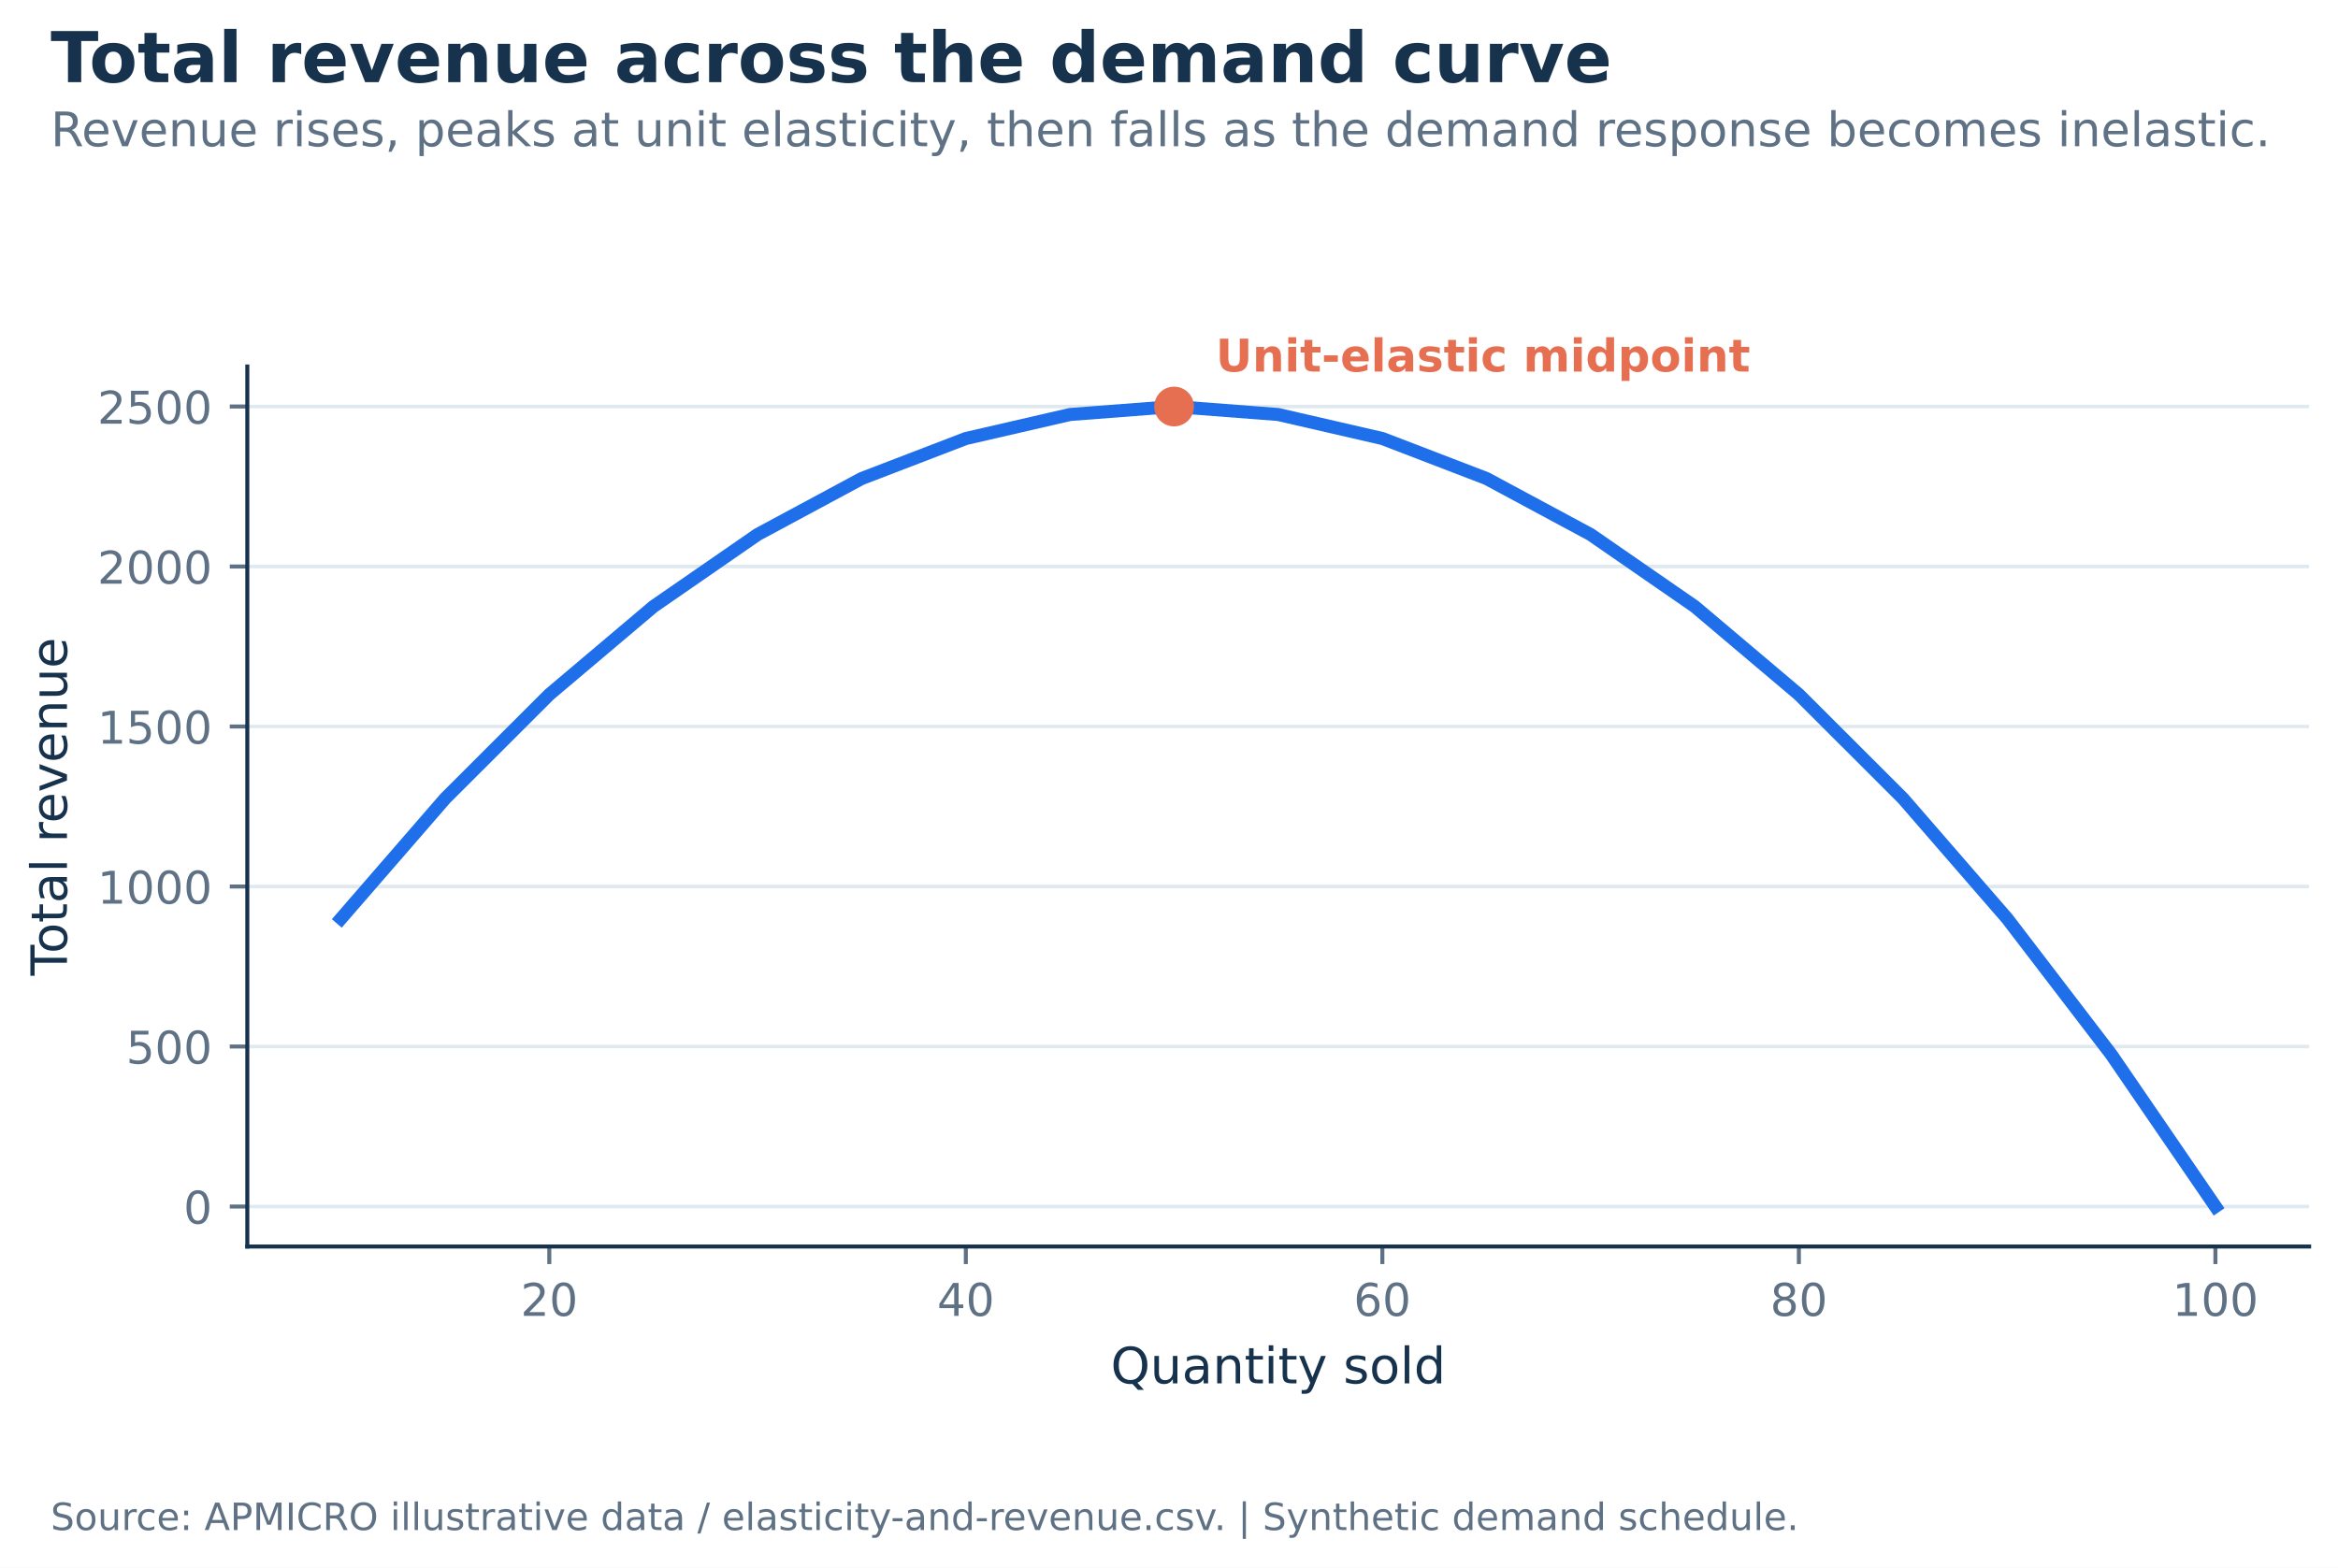
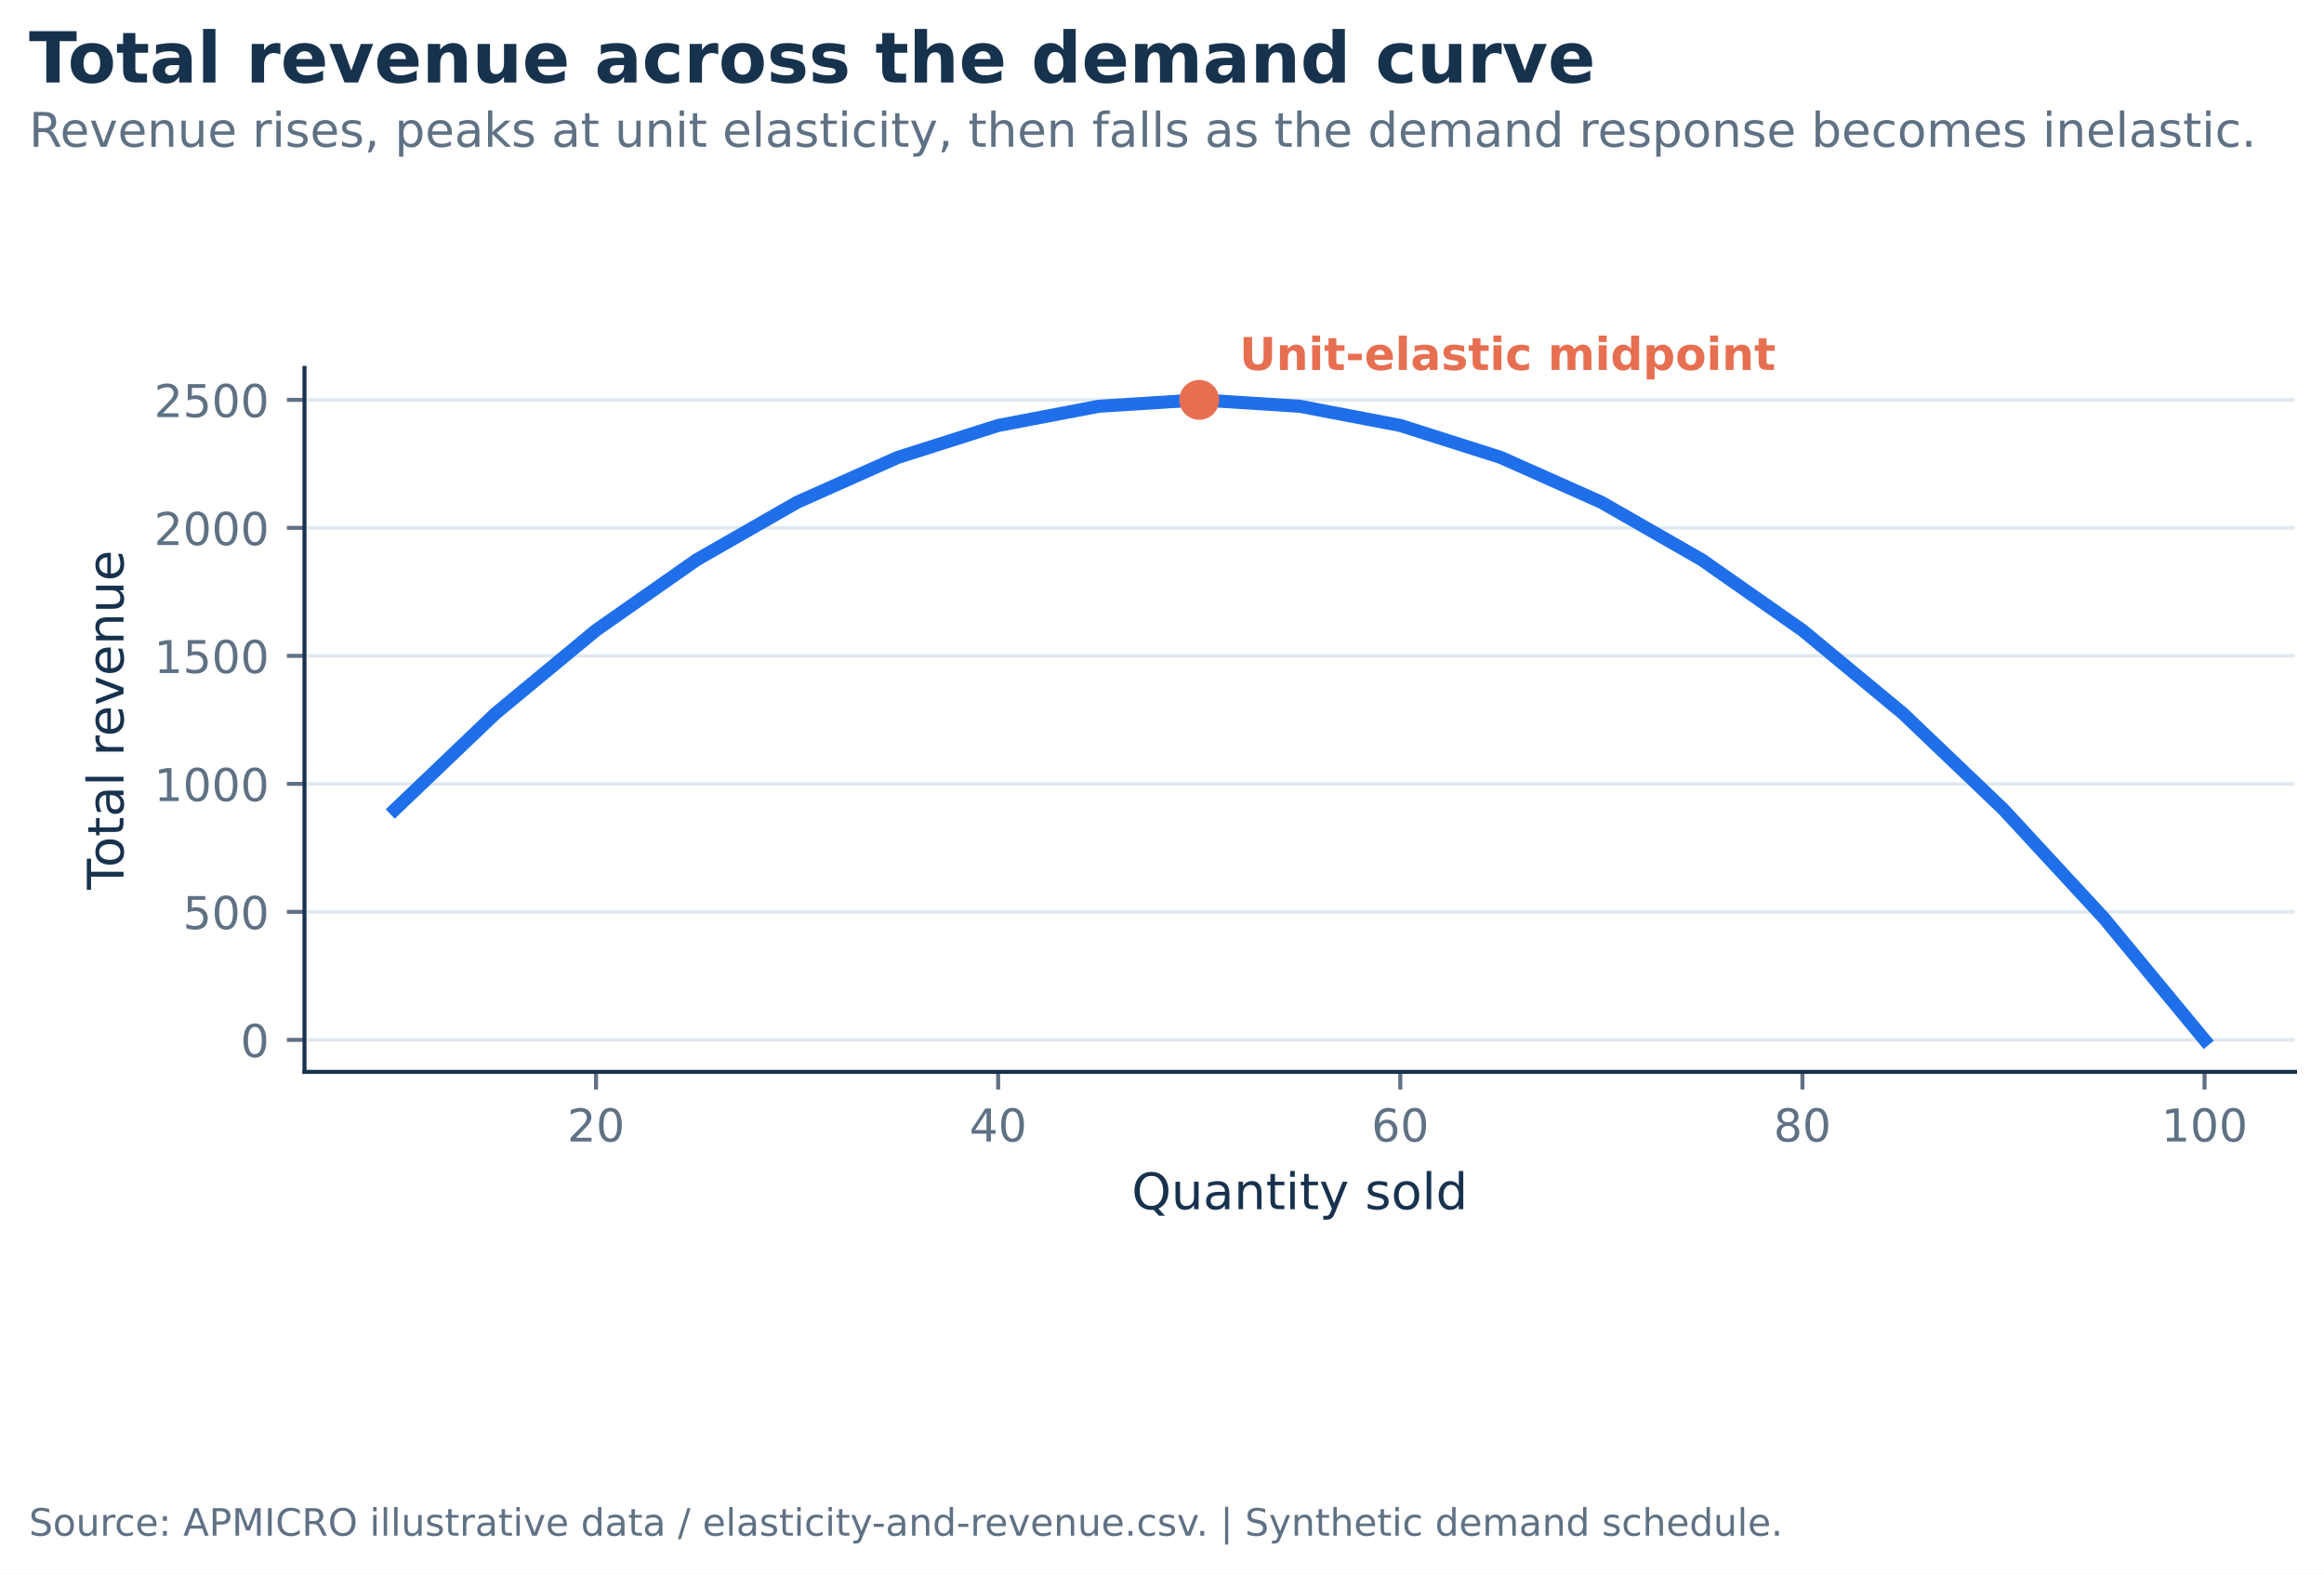
- <svg xmlns="http://www.w3.org/2000/svg" xmlns:xlink="http://www.w3.org/1999/xlink" width="466.446pt" height="312.84pt" viewBox="0 0 466.446 312.84" version="1.1">
+ <svg xmlns="http://www.w3.org/2000/svg" xmlns:xlink="http://www.w3.org/1999/xlink" width="462.096pt" height="312.84pt" viewBox="0 0 462.096 312.84" version="1.1">
  <defs>
    <style type="text/css">*{stroke-linejoin: round; stroke-linecap: butt}</style>
  </defs>
  <g id="figure_1">
    <g id="patch_1">
-       <path d="M 0 312.84  L 466.446 312.84  L 466.446 0  L 0 0  z " style="fill: #ffffff" />
+       <path d="M 0 312.84 L 462.096 312.84 L 462.096 0 L 0 0 z " style="fill: #ffffff" />
    </g>
    <g id="axes_1">
      <g id="patch_2">
-         <path d="M 49.343 248.74  L 460.686 248.74  L 460.686 73.138  L 49.343 73.138  z " style="fill: #ffffff" />
+         <path d="M 60.545 213.1 L 456.336 213.1 L 456.336 73.138 L 60.545 73.138 z " style="fill: #ffffff" />
      </g>
      <g id="matplotlib.axis_1">
        <g id="xtick_1">
          <g id="line2d_1">
            <defs>
-               <path id="m6189721f3a" d="M 0 0  L 0 3.5  " style="stroke: #5f7184; stroke-width: 0.8" />
+               <path id="mff1b56f78f" d="M 0 0 L 0 3.5 " style="stroke: #5f7184; stroke-width: 0.8" />
            </defs>
            <g>
-               <use xlink:href="#m6189721f3a" x="109.59" y="248.74" style="fill: #5f7184; stroke: #5f7184; stroke-width: 0.8" />
+               <use xlink:href="#mff1b56f78f" x="118.514" y="213.1" style="fill: #5f7184; stroke: #5f7184; stroke-width: 0.8" />
            </g>
          </g>
          <g id="text_1">
-             <text style="font-size: 9px; font-family: 'DejaVu Sans'; text-anchor: middle; fill: #5f7184" x="109.59" y="262.579" transform="rotate(-0 109.5903 262.5786)">20</text>
+             <text style="font-size: 9px; font-family: 'DejaVu Sans'; text-anchor: middle; fill: #5f7184" x="118.514" y="226.939" transform="rotate(-0 118.5144 226.9386)">20</text>
          </g>
        </g>
        <g id="xtick_2">
          <g id="line2d_2">
            <g>
-               <use xlink:href="#m6189721f3a" x="192.69" y="248.74" style="fill: #5f7184; stroke: #5f7184; stroke-width: 0.8" />
+               <use xlink:href="#mff1b56f78f" x="198.472" y="213.1" style="fill: #5f7184; stroke: #5f7184; stroke-width: 0.8" />
            </g>
          </g>
          <g id="text_2">
-             <text style="font-size: 9px; font-family: 'DejaVu Sans'; text-anchor: middle; fill: #5f7184" x="192.69" y="262.579" transform="rotate(-0 192.6899 262.5786)">40</text>
+             <text style="font-size: 9px; font-family: 'DejaVu Sans'; text-anchor: middle; fill: #5f7184" x="198.472" y="226.939" transform="rotate(-0 198.4722 226.9386)">40</text>
          </g>
        </g>
        <g id="xtick_3">
          <g id="line2d_3">
            <g>
-               <use xlink:href="#m6189721f3a" x="275.79" y="248.74" style="fill: #5f7184; stroke: #5f7184; stroke-width: 0.8" />
+               <use xlink:href="#mff1b56f78f" x="278.43" y="213.1" style="fill: #5f7184; stroke: #5f7184; stroke-width: 0.8" />
            </g>
          </g>
          <g id="text_3">
-             <text style="font-size: 9px; font-family: 'DejaVu Sans'; text-anchor: middle; fill: #5f7184" x="275.79" y="262.579" transform="rotate(-0 275.7895 262.5786)">60</text>
+             <text style="font-size: 9px; font-family: 'DejaVu Sans'; text-anchor: middle; fill: #5f7184" x="278.43" y="226.939" transform="rotate(-0 278.4299 226.9386)">60</text>
          </g>
        </g>
        <g id="xtick_4">
          <g id="line2d_4">
            <g>
-               <use xlink:href="#m6189721f3a" x="358.889" y="248.74" style="fill: #5f7184; stroke: #5f7184; stroke-width: 0.8" />
+               <use xlink:href="#mff1b56f78f" x="358.388" y="213.1" style="fill: #5f7184; stroke: #5f7184; stroke-width: 0.8" />
            </g>
          </g>
          <g id="text_4">
-             <text style="font-size: 9px; font-family: 'DejaVu Sans'; text-anchor: middle; fill: #5f7184" x="358.889" y="262.579" transform="rotate(-0 358.8891 262.5786)">80</text>
+             <text style="font-size: 9px; font-family: 'DejaVu Sans'; text-anchor: middle; fill: #5f7184" x="358.388" y="226.939" transform="rotate(-0 358.3877 226.9386)">80</text>
          </g>
        </g>
        <g id="xtick_5">
          <g id="line2d_5">
            <g>
-               <use xlink:href="#m6189721f3a" x="441.989" y="248.74" style="fill: #5f7184; stroke: #5f7184; stroke-width: 0.8" />
+               <use xlink:href="#mff1b56f78f" x="438.346" y="213.1" style="fill: #5f7184; stroke: #5f7184; stroke-width: 0.8" />
            </g>
          </g>
          <g id="text_5">
-             <text style="font-size: 9px; font-family: 'DejaVu Sans'; text-anchor: middle; fill: #5f7184" x="441.989" y="262.579" transform="rotate(-0 441.9887 262.5786)">100</text>
+             <text style="font-size: 9px; font-family: 'DejaVu Sans'; text-anchor: middle; fill: #5f7184" x="438.346" y="226.939" transform="rotate(-0 438.3455 226.9386)">100</text>
          </g>
        </g>
        <g id="text_6">
-           <text style="font-size: 10px; font-family: 'DejaVu Sans'; text-anchor: middle; fill: #17324d" x="255.015" y="276.049" transform="rotate(-0 255.0146 276.0487)">Quantity sold</text>
+           <text style="font-size: 10px; font-family: 'DejaVu Sans'; text-anchor: middle; fill: #17324d" x="258.44" y="240.409" transform="rotate(-0 258.4405 240.4087)">Quantity sold</text>
        </g>
      </g>
      <g id="matplotlib.axis_2">
        <g id="ytick_1">
          <g id="line2d_6">
-             <path d="M 49.343 240.758  L 460.686 240.758  " clip-path="url(#p851d94a511)" style="fill: none; stroke: #d9e3ec; stroke-opacity: 0.8; stroke-width: 0.7; stroke-linecap: square" />
+             <path d="M 60.545 206.738 L 456.336 206.738 " clip-path="url(#p9d4e6d6bfb)" style="fill: none; stroke: #d9e3ec; stroke-opacity: 0.8; stroke-width: 0.7; stroke-linecap: square" />
          </g>
          <g id="line2d_7">
            <defs>
-               <path id="m2c3475b161" d="M 0 0  L -3.5 0  " style="stroke: #5f7184; stroke-width: 0.8" />
+               <path id="mcb935cf9d0" d="M 0 0 L -3.5 0 " style="stroke: #5f7184; stroke-width: 0.8" />
            </defs>
            <g>
-               <use xlink:href="#m2c3475b161" x="49.343" y="240.758" style="fill: #5f7184; stroke: #5f7184; stroke-width: 0.8" />
+               <use xlink:href="#mcb935cf9d0" x="60.545" y="206.738" style="fill: #5f7184; stroke: #5f7184; stroke-width: 0.8" />
            </g>
          </g>
          <g id="text_7">
-             <text style="font-size: 9px; font-family: 'DejaVu Sans'; text-anchor: end; fill: #5f7184" x="42.343" y="244.177" transform="rotate(-0 42.34313 244.1774)">0</text>
+             <text style="font-size: 9px; font-family: 'DejaVu Sans'; text-anchor: end; fill: #5f7184" x="53.545" y="210.157" transform="rotate(-0 53.545 210.1574)">0</text>
          </g>
        </g>
        <g id="ytick_2">
          <g id="line2d_8">
-             <path d="M 49.343 208.83  L 460.686 208.83  " clip-path="url(#p851d94a511)" style="fill: none; stroke: #d9e3ec; stroke-opacity: 0.8; stroke-width: 0.7; stroke-linecap: square" />
+             <path d="M 60.545 181.29 L 456.336 181.29 " clip-path="url(#p9d4e6d6bfb)" style="fill: none; stroke: #d9e3ec; stroke-opacity: 0.8; stroke-width: 0.7; stroke-linecap: square" />
          </g>
          <g id="line2d_9">
            <g>
-               <use xlink:href="#m2c3475b161" x="49.343" y="208.83" style="fill: #5f7184; stroke: #5f7184; stroke-width: 0.8" />
+               <use xlink:href="#mcb935cf9d0" x="60.545" y="181.29" style="fill: #5f7184; stroke: #5f7184; stroke-width: 0.8" />
            </g>
          </g>
          <g id="text_8">
-             <text style="font-size: 9px; font-family: 'DejaVu Sans'; text-anchor: end; fill: #5f7184" x="42.343" y="212.25" transform="rotate(-0 42.34313 212.2497)">500</text>
+             <text style="font-size: 9px; font-family: 'DejaVu Sans'; text-anchor: end; fill: #5f7184" x="53.545" y="184.71" transform="rotate(-0 53.545 184.7097)">500</text>
          </g>
        </g>
        <g id="ytick_3">
          <g id="line2d_10">
-             <path d="M 49.343 176.903  L 460.686 176.903  " clip-path="url(#p851d94a511)" style="fill: none; stroke: #d9e3ec; stroke-opacity: 0.8; stroke-width: 0.7; stroke-linecap: square" />
+             <path d="M 60.545 155.843 L 456.336 155.843 " clip-path="url(#p9d4e6d6bfb)" style="fill: none; stroke: #d9e3ec; stroke-opacity: 0.8; stroke-width: 0.7; stroke-linecap: square" />
          </g>
          <g id="line2d_11">
            <g>
-               <use xlink:href="#m2c3475b161" x="49.343" y="176.903" style="fill: #5f7184; stroke: #5f7184; stroke-width: 0.8" />
+               <use xlink:href="#mcb935cf9d0" x="60.545" y="155.843" style="fill: #5f7184; stroke: #5f7184; stroke-width: 0.8" />
            </g>
          </g>
          <g id="text_9">
-             <text style="font-size: 9px; font-family: 'DejaVu Sans'; text-anchor: end; fill: #5f7184" x="42.343" y="180.322" transform="rotate(-0 42.34313 180.322)">1000</text>
+             <text style="font-size: 9px; font-family: 'DejaVu Sans'; text-anchor: end; fill: #5f7184" x="53.545" y="159.262" transform="rotate(-0 53.545 159.262)">1000</text>
          </g>
        </g>
        <g id="ytick_4">
          <g id="line2d_12">
-             <path d="M 49.343 144.975  L 460.686 144.975  " clip-path="url(#p851d94a511)" style="fill: none; stroke: #d9e3ec; stroke-opacity: 0.8; stroke-width: 0.7; stroke-linecap: square" />
+             <path d="M 60.545 130.395 L 456.336 130.395 " clip-path="url(#p9d4e6d6bfb)" style="fill: none; stroke: #d9e3ec; stroke-opacity: 0.8; stroke-width: 0.7; stroke-linecap: square" />
          </g>
          <g id="line2d_13">
            <g>
-               <use xlink:href="#m2c3475b161" x="49.343" y="144.975" style="fill: #5f7184; stroke: #5f7184; stroke-width: 0.8" />
+               <use xlink:href="#mcb935cf9d0" x="60.545" y="130.395" style="fill: #5f7184; stroke: #5f7184; stroke-width: 0.8" />
            </g>
          </g>
          <g id="text_10">
-             <text style="font-size: 9px; font-family: 'DejaVu Sans'; text-anchor: end; fill: #5f7184" x="42.343" y="148.394" transform="rotate(-0 42.34313 148.3942)">1500</text>
+             <text style="font-size: 9px; font-family: 'DejaVu Sans'; text-anchor: end; fill: #5f7184" x="53.545" y="133.814" transform="rotate(-0 53.545 133.8142)">1500</text>
          </g>
        </g>
        <g id="ytick_5">
          <g id="line2d_14">
-             <path d="M 49.343 113.047  L 460.686 113.047  " clip-path="url(#p851d94a511)" style="fill: none; stroke: #d9e3ec; stroke-opacity: 0.8; stroke-width: 0.7; stroke-linecap: square" />
+             <path d="M 60.545 104.947 L 456.336 104.947 " clip-path="url(#p9d4e6d6bfb)" style="fill: none; stroke: #d9e3ec; stroke-opacity: 0.8; stroke-width: 0.7; stroke-linecap: square" />
          </g>
          <g id="line2d_15">
            <g>
-               <use xlink:href="#m2c3475b161" x="49.343" y="113.047" style="fill: #5f7184; stroke: #5f7184; stroke-width: 0.8" />
+               <use xlink:href="#mcb935cf9d0" x="60.545" y="104.947" style="fill: #5f7184; stroke: #5f7184; stroke-width: 0.8" />
            </g>
          </g>
          <g id="text_11">
-             <text style="font-size: 9px; font-family: 'DejaVu Sans'; text-anchor: end; fill: #5f7184" x="42.343" y="116.467" transform="rotate(-0 42.34313 116.4665)">2000</text>
+             <text style="font-size: 9px; font-family: 'DejaVu Sans'; text-anchor: end; fill: #5f7184" x="53.545" y="108.367" transform="rotate(-0 53.545 108.3665)">2000</text>
          </g>
        </g>
        <g id="ytick_6">
          <g id="line2d_16">
-             <path d="M 49.343 81.12  L 460.686 81.12  " clip-path="url(#p851d94a511)" style="fill: none; stroke: #d9e3ec; stroke-opacity: 0.8; stroke-width: 0.7; stroke-linecap: square" />
+             <path d="M 60.545 79.5 L 456.336 79.5 " clip-path="url(#p9d4e6d6bfb)" style="fill: none; stroke: #d9e3ec; stroke-opacity: 0.8; stroke-width: 0.7; stroke-linecap: square" />
          </g>
          <g id="line2d_17">
            <g>
-               <use xlink:href="#m2c3475b161" x="49.343" y="81.12" style="fill: #5f7184; stroke: #5f7184; stroke-width: 0.8" />
+               <use xlink:href="#mcb935cf9d0" x="60.545" y="79.5" style="fill: #5f7184; stroke: #5f7184; stroke-width: 0.8" />
            </g>
          </g>
          <g id="text_12">
-             <text style="font-size: 9px; font-family: 'DejaVu Sans'; text-anchor: end; fill: #5f7184" x="42.343" y="84.539" transform="rotate(-0 42.34313 84.53882)">2500</text>
+             <text style="font-size: 9px; font-family: 'DejaVu Sans'; text-anchor: end; fill: #5f7184" x="53.545" y="82.919" transform="rotate(-0 53.545 82.91882)">2500</text>
          </g>
        </g>
        <g id="text_13">
-           <text style="font-size: 10px; font-family: 'DejaVu Sans'; text-anchor: middle; fill: #17324d" x="13.358" y="160.939" transform="rotate(-90 13.35844 160.9388)">Total revenue</text>
+           <text style="font-size: 10px; font-family: 'DejaVu Sans'; text-anchor: middle; fill: #17324d" x="24.56" y="143.119" transform="rotate(-90 24.56031 143.1188)">Total revenue</text>
        </g>
      </g>
      <g id="line2d_18">
-         <path d="M 68.041 183.288  L 88.815 159.342  L 109.59 138.589  L 130.365 121.029  L 151.14 106.662  L 171.915 95.487  L 192.69 87.505  L 213.465 82.716  L 234.24 81.12  L 255.015 82.716  L 275.79 87.505  L 296.564 95.487  L 317.339 106.662  L 338.114 121.029  L 358.889 138.589  L 379.664 159.342  L 400.439 183.288  L 421.214 210.427  L 441.989 240.758  " clip-path="url(#p851d94a511)" style="fill: none; stroke: #1f6feb; stroke-width: 2.6; stroke-linecap: square" />
+         <path d="M 78.535 160.932 L 98.525 141.846 L 118.514 125.305 L 138.504 111.309 L 158.493 99.858 L 178.483 90.951 L 198.472 84.589 L 218.462 80.772 L 238.451 79.5 L 258.44 80.772 L 278.43 84.589 L 298.419 90.951 L 318.409 99.858 L 338.398 111.309 L 358.388 125.305 L 378.377 141.846 L 398.367 160.932 L 418.356 182.563 L 438.346 206.738 " clip-path="url(#p9d4e6d6bfb)" style="fill: none; stroke: #1f6feb; stroke-width: 2.6; stroke-linecap: square" />
      </g>
      <g id="patch_3">
-         <path d="M 49.343 248.74  L 49.343 73.138  " style="fill: none; stroke: #17324d; stroke-width: 0.8; stroke-linejoin: miter; stroke-linecap: square" />
+         <path d="M 60.545 213.1 L 60.545 73.138 " style="fill: none; stroke: #17324d; stroke-width: 0.8; stroke-linejoin: miter; stroke-linecap: square" />
      </g>
      <g id="patch_4">
-         <path d="M 49.343 248.74  L 460.686 248.74  " style="fill: none; stroke: #17324d; stroke-width: 0.8; stroke-linejoin: miter; stroke-linecap: square" />
+         <path d="M 60.545 213.1 L 456.336 213.1 " style="fill: none; stroke: #17324d; stroke-width: 0.8; stroke-linejoin: miter; stroke-linecap: square" />
      </g>
      <g id="PathCollection_1">
        <defs>
-           <path id="m676dbc0af5" d="M 0 3.464  C 0.919 3.464 1.8 3.099 2.449 2.449  C 3.099 1.8 3.464 0.919 3.464 0  C 3.464 -0.919 3.099 -1.8 2.449 -2.449  C 1.8 -3.099 0.919 -3.464 0 -3.464  C -0.919 -3.464 -1.8 -3.099 -2.449 -2.449  C -3.099 -1.8 -3.464 -0.919 -3.464 0  C -3.464 0.919 -3.099 1.8 -2.449 2.449  C -1.8 3.099 -0.919 3.464 0 3.464  z " style="stroke: #e76f51" />
+           <path id="m0e293d7ea2" d="M 0 3.464 C 0.919 3.464 1.8 3.099 2.449 2.449 C 3.099 1.8 3.464 0.919 3.464 0 C 3.464 -0.919 3.099 -1.8 2.449 -2.449 C 1.8 -3.099 0.919 -3.464 0 -3.464 C -0.919 -3.464 -1.8 -3.099 -2.449 -2.449 C -3.099 -1.8 -3.464 -0.919 -3.464 0 C -3.464 0.919 -3.099 1.8 -2.449 2.449 C -1.8 3.099 -0.919 3.464 0 3.464 z " style="stroke: #e76f51" />
        </defs>
-         <g clip-path="url(#p851d94a511)">
-           <use xlink:href="#m676dbc0af5" x="234.24" y="81.12" style="fill: #e76f51; stroke: #e76f51" />
+         <g clip-path="url(#p9d4e6d6bfb)">
+           <use xlink:href="#m0e293d7ea2" x="238.451" y="79.5" style="fill: #e76f51; stroke: #e76f51" />
        </g>
      </g>
      <g id="text_14">
        <g id="patch_5">
-           <path d="M 242.55 77.991  L 349.187 77.991  Q 351.167 77.991 351.167 76.011  L 351.167 67.301  Q 351.167 65.321 349.187 65.321  L 242.55 65.321  Q 240.57 65.321 240.57 67.301  L 240.57 76.011  Q 240.57 77.991 242.55 77.991  z " style="fill: #ffffff; opacity: 0.85" />
+           <path d="M 246.447 77.408 L 353.084 77.408 Q 355.064 77.408 355.064 75.428 L 355.064 66.718 Q 355.064 64.738 353.084 64.738 L 246.447 64.738 Q 244.467 64.738 244.467 66.718 L 244.467 75.428 Q 244.467 77.408 246.447 77.408 z " style="fill: #ffffff; opacity: 0.85" />
        </g>
-         <text style="font-weight: 700; font-size: 9px; font-family: 'DejaVu Sans'; text-anchor: start; fill: #e76f51" x="242.55" y="74.139" transform="rotate(-0 242.5497 74.13938)">Unit-elastic midpoint</text>
+         <text style="font-weight: 700; font-size: 9px; font-family: 'DejaVu Sans'; text-anchor: start; fill: #e76f51" x="246.447" y="73.556" transform="rotate(-0 246.4468 73.55617)">Unit-elastic midpoint</text>
      </g>
    </g>
    <g id="text_15">
-       <text style="font-weight: 700; font-size: 14px; font-family: 'DejaVu Sans'; text-anchor: start; fill: #17324d" x="10.11" y="16.398" transform="rotate(-0 10.11013 16.39781)">Total revenue across the demand curve</text>
+       <text style="font-weight: 700; font-size: 14px; font-family: 'DejaVu Sans'; text-anchor: start; fill: #17324d" x="5.76" y="16.398" transform="rotate(-0 5.76 16.39781)">Total revenue across the demand curve</text>
    </g>
    <g id="text_16">
-       <text style="font-size: 9.5px; font-family: 'DejaVu Sans'; text-anchor: start; fill: #5f7184" x="10.11" y="29.179" transform="rotate(-0 10.11013 29.17852)">Revenue rises, peaks at unit elasticity, then falls as the demand response becomes inelastic.</text>
+       <text style="font-size: 9.5px; font-family: 'DejaVu Sans'; text-anchor: start; fill: #5f7184" x="5.76" y="29.179" transform="rotate(-0 5.76 29.17852)">Revenue rises, peaks at unit elasticity, then falls as the demand response becomes inelastic.</text>
    </g>
    <g id="text_17">
-       <text style="font-size: 7.5px; font-family: 'DejaVu Sans'; text-anchor: start; fill: #5f7184" x="10.11" y="305.312" transform="rotate(-0 10.11013 305.3116)">Source: APMICRO illustrative data / elasticity-and-revenue.csv.  |  Synthetic demand schedule.</text>
+       <text style="font-size: 7.5px; font-family: 'DejaVu Sans'; text-anchor: start; fill: #5f7184" x="5.76" y="305.312" transform="rotate(-0 5.76 305.3116)">Source: APMICRO illustrative data / elasticity-and-revenue.csv.  |  Synthetic demand schedule.</text>
    </g>
  </g>
  <defs>
-     <clipPath id="p851d94a511">
-       <rect x="49.343" y="73.138" width="411.343" height="175.602" />
+     <clipPath id="p9d4e6d6bfb">
+       <rect x="60.545" y="73.138" width="395.791" height="139.962" />
    </clipPath>
  </defs>
</svg>
